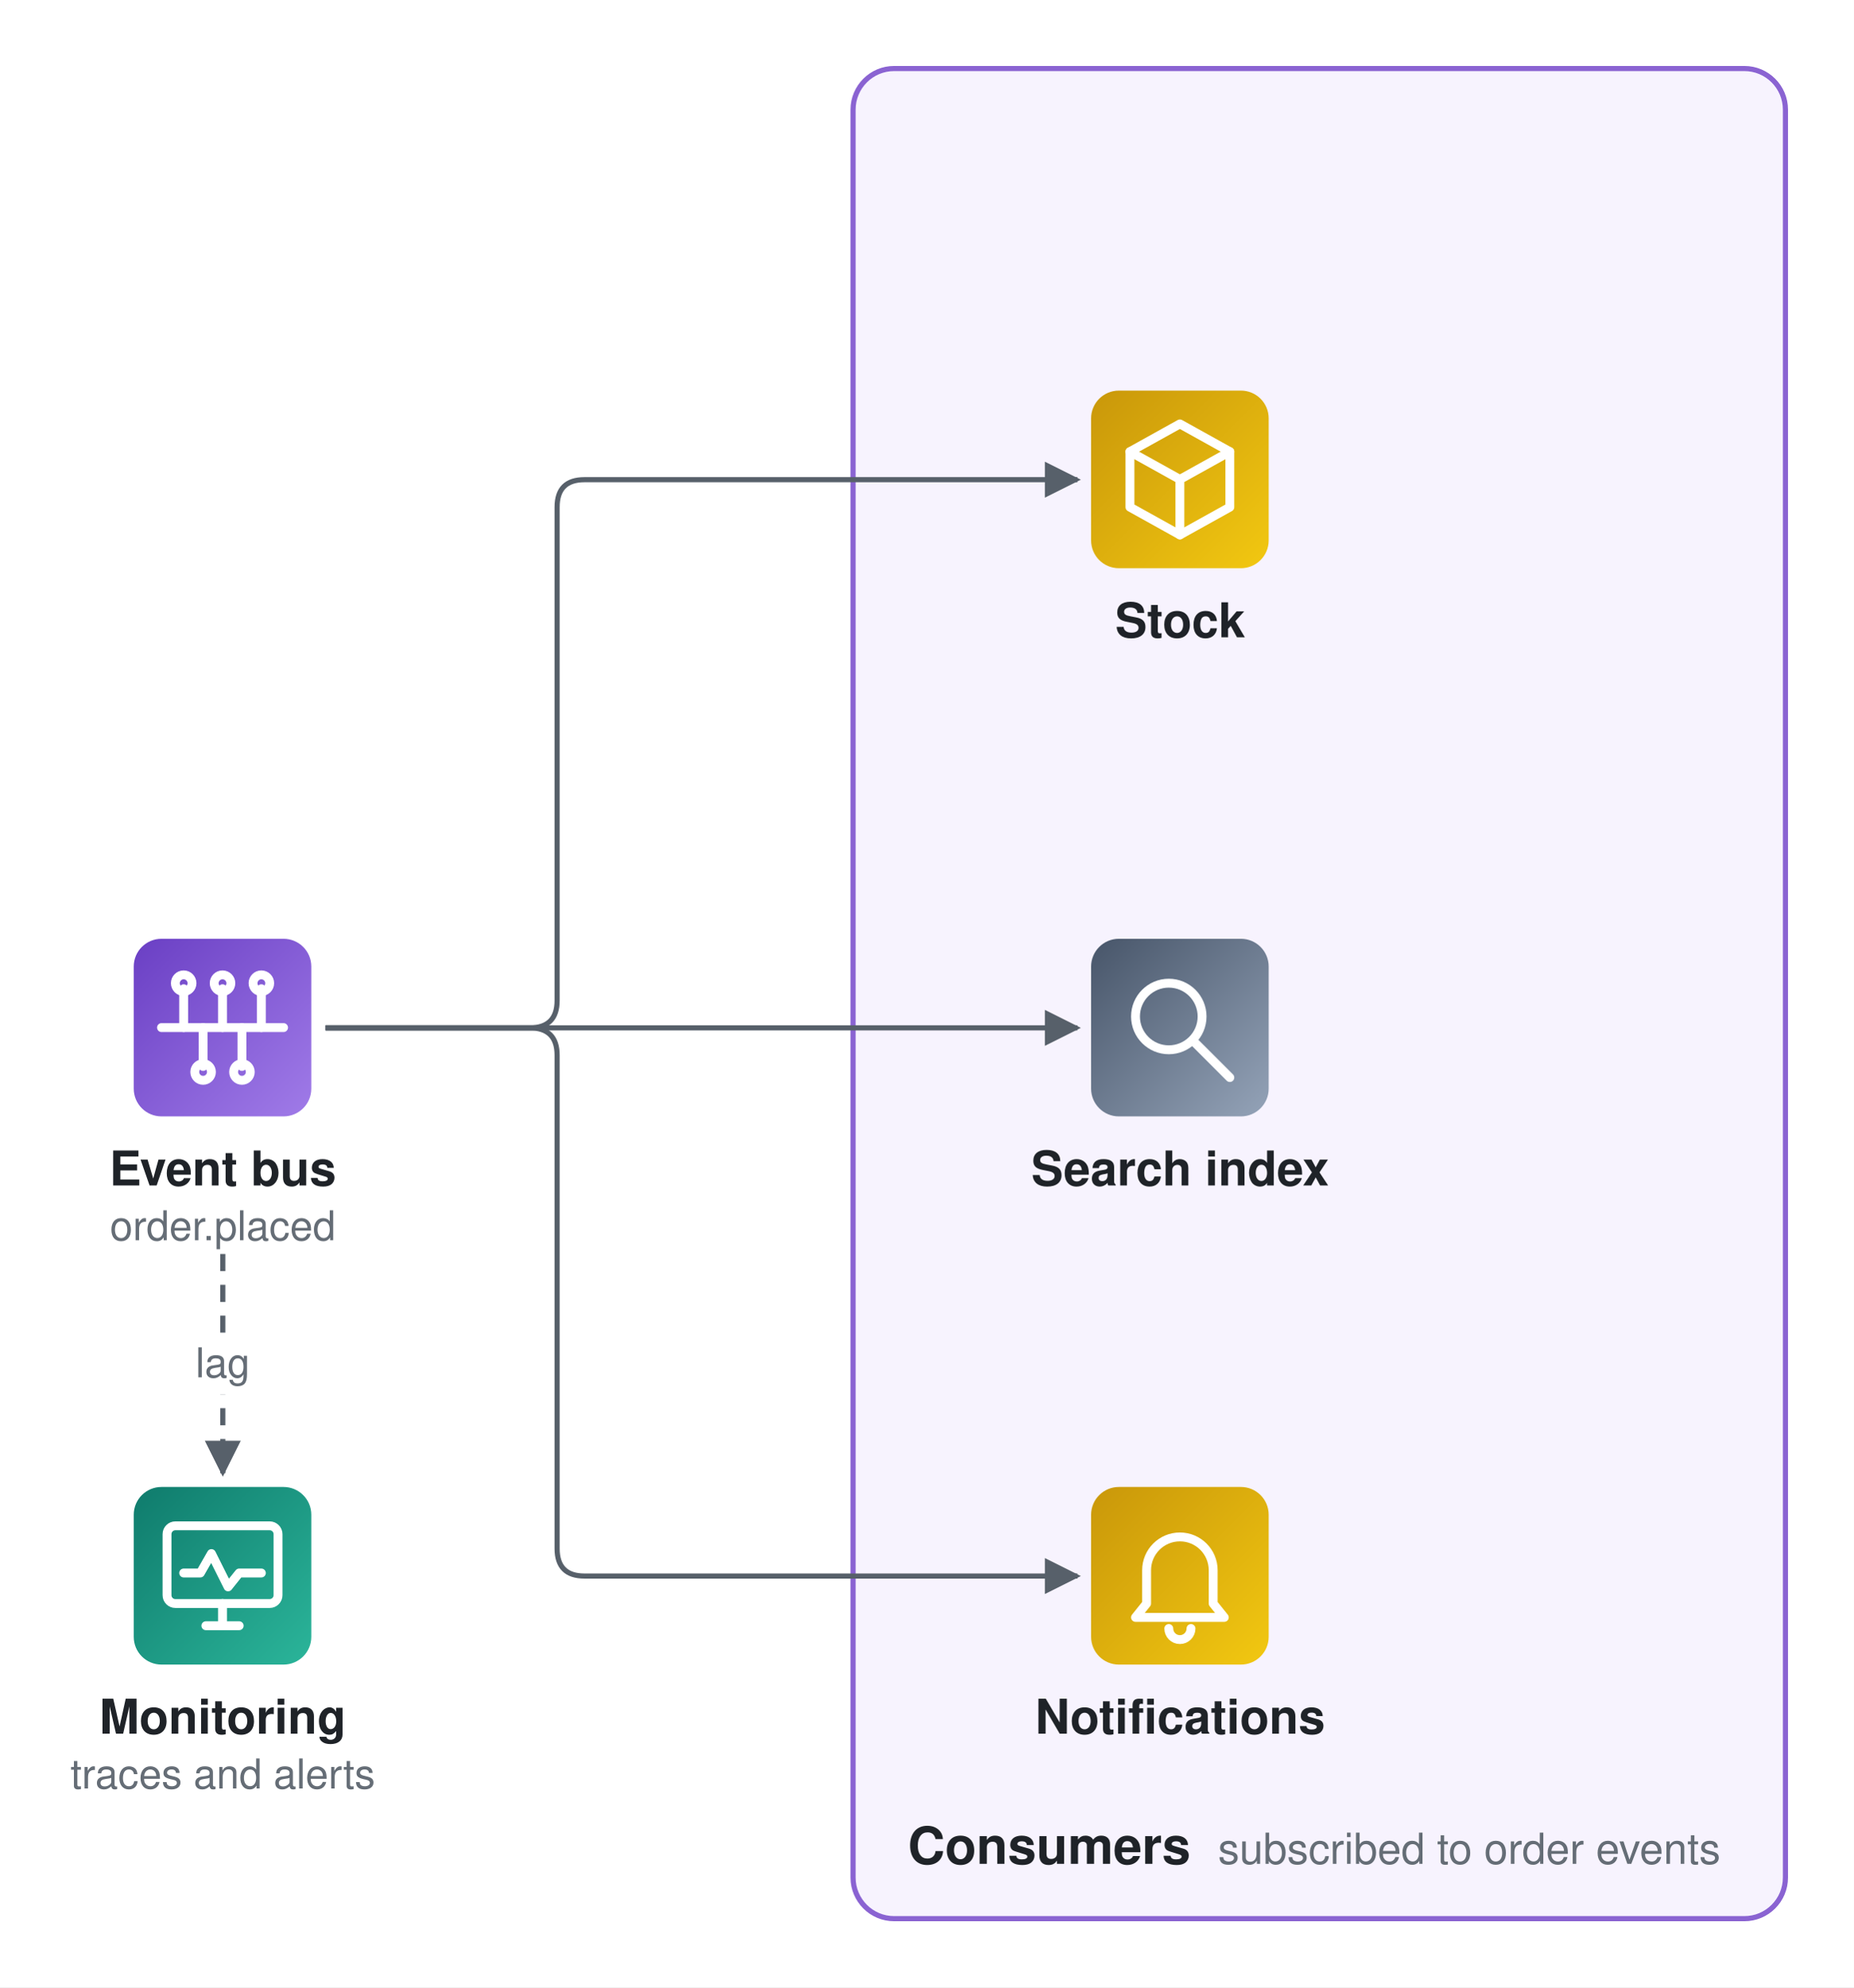
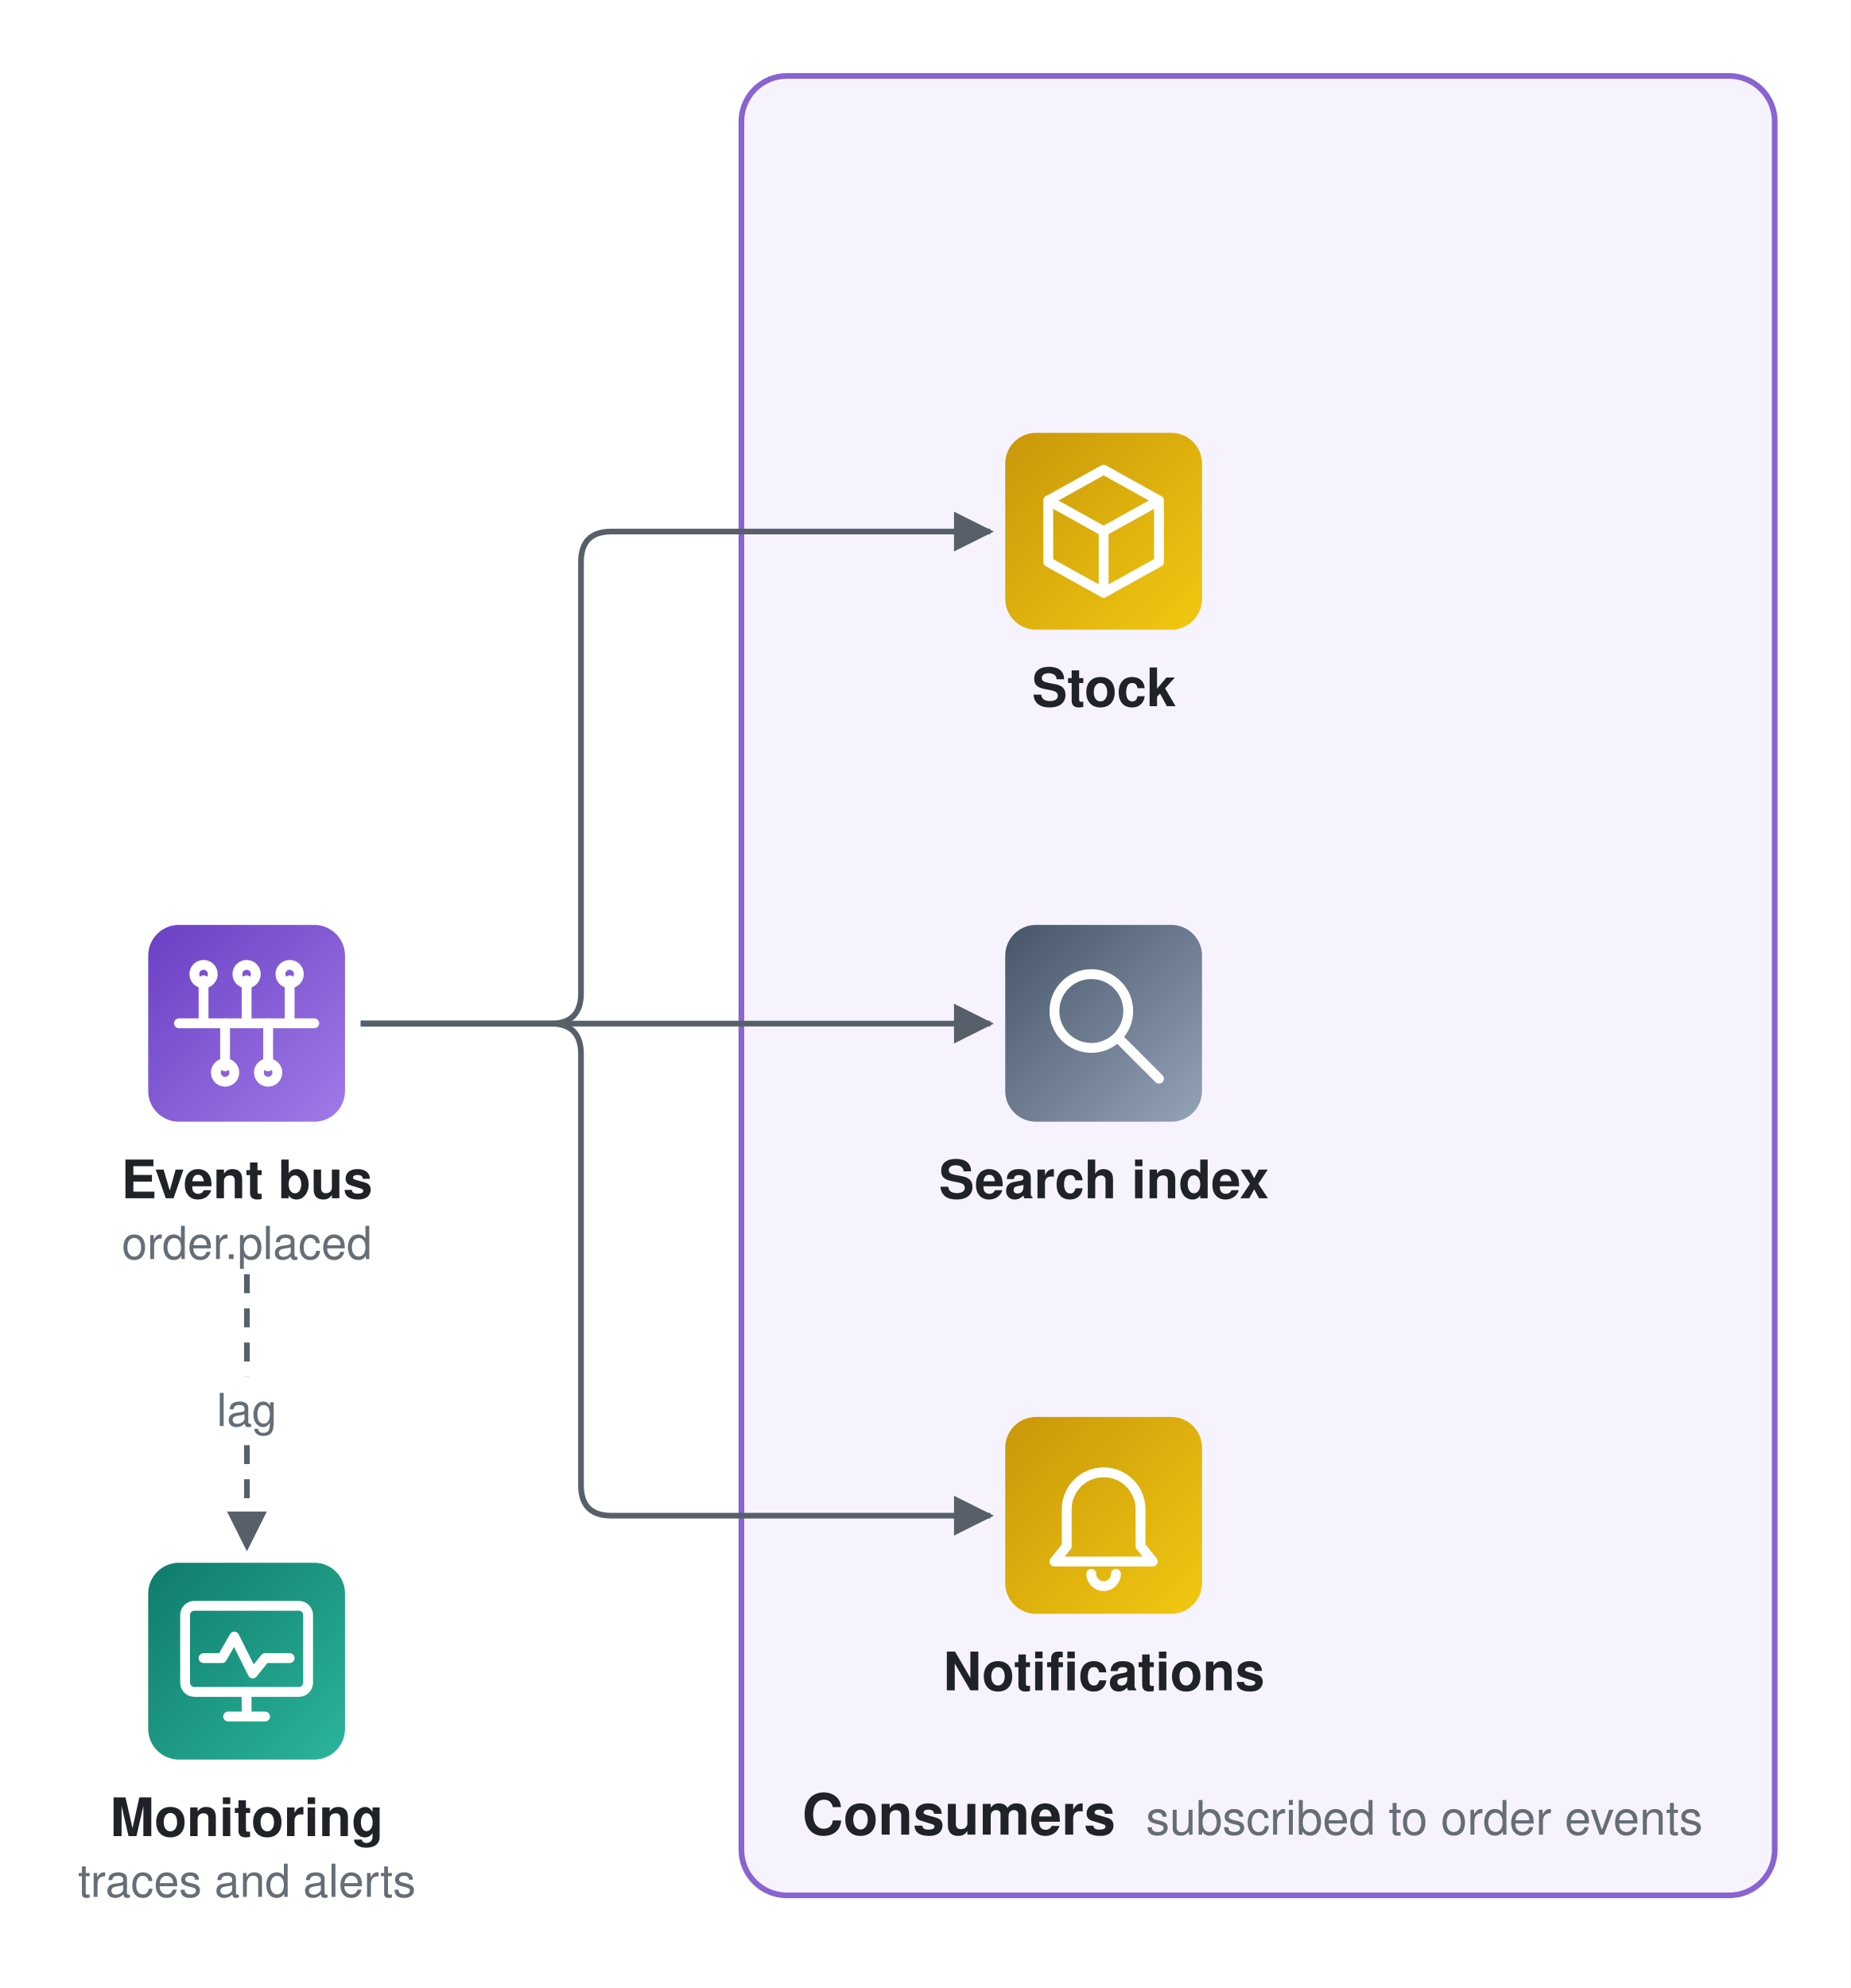
- <svg xmlns="http://www.w3.org/2000/svg" viewBox="-65.04 -140 541.24 580" width="541.24" height="580" font-family="-apple-system, BlinkMacSystemFont, 'Segoe UI', Helvetica, Arial, sans-serif" role="img" aria-labelledby="event-driven-consumers-light-title" aria-describedby="event-driven-consumers-light-desc">
+ <svg xmlns="http://www.w3.org/2000/svg" viewBox="-65.04 -140 487.49 523.6" width="487.49" height="523.6" font-family="-apple-system, BlinkMacSystemFont, 'Segoe UI', Helvetica, Arial, sans-serif" role="img" aria-labelledby="event-driven-consumers-light-title" aria-describedby="event-driven-consumers-light-desc">
  <defs>
    <linearGradient id="tile-amber" x1="0" y1="0" x2="1" y2="1">
      <stop offset="0" stop-color="#c9970a" />
      <stop offset="1" stop-color="#f2c811" />
    </linearGradient>
    <linearGradient id="tile-slate" x1="0" y1="0" x2="1" y2="1">
      <stop offset="0" stop-color="#475569" />
      <stop offset="1" stop-color="#94a3b8" />
    </linearGradient>
    <linearGradient id="tile-teal" x1="0" y1="0" x2="1" y2="1">
      <stop offset="0" stop-color="#0f7b6c" />
      <stop offset="1" stop-color="#2bb59a" />
    </linearGradient>
    <linearGradient id="tile-violet" x1="0" y1="0" x2="1" y2="1">
      <stop offset="0" stop-color="#6a3fc4" />
      <stop offset="1" stop-color="#a07be8" />
    </linearGradient>
  </defs>
-   <rect x="-65.04" y="-140" width="541.24" height="580" fill="#ffffff" />
+   <rect x="-65.04" y="-140" width="487.49" height="523.6" fill="#ffffff" />
  <g class="dg-body">
    <g class="grp" data-id="consumers" id="g-consumers">
-       <rect x="184" y="-120" width="272.2" height="540" rx="12" stroke-width="1.5" fill="#f7f3fe" stroke="#8a63d2" />
-       <text class="gtitle" x="200" y="404" font-size="15" font-weight="600" fill="#1f2328">Consumers<tspan class="gsub" dx="8" font-size="12.5" font-weight="400" fill="#656d76">subscribed to order events</tspan>
+       <rect x="130.25" y="-120" width="272.2" height="479.2" rx="12" stroke-width="1.5" fill="#f7f3fe" stroke="#8a63d2" />
+       <text class="gtitle" x="146.25" y="343.2" font-size="15" font-weight="600" fill="#1f2328">Consumers<tspan class="gsub" dx="8" font-size="12.5" font-weight="400" fill="#656d76">subscribed to order events</tspan>
      </text>
    </g>
    <g class="edge" id="e-bus-_stock" data-id="bus-&gt;stock" data-from="bus" data-to="stock">
-       <path class="base" d="M30 160 L89.6 160 Q97.6 160 97.6 152 L97.6 8 Q97.6 0 105.6 0 L249.5 0" fill="none" stroke-width="1.5" stroke="#57606a" />
-       <path class="head" d="M250.5 0L240 5.25L240 -5.25z" fill="#57606a" />
+       <path class="base" d="M30 129.6 L80 129.6 Q88 129.6 88 121.6 L88 8 Q88 0 96 0 L195.8 0" fill="none" stroke-width="1.5" stroke="#57606a" />
+       <path class="head" d="M196.75 0L186.25 5.25L186.25 -5.25z" fill="#57606a" />
    </g>
    <g class="edge" id="e-bus-_search" data-id="bus-&gt;search" data-from="bus" data-to="search">
-       <path class="base" d="M30 160 L249.5 160" fill="none" stroke-width="1.5" stroke="#57606a" />
-       <path class="head" d="M250.5 160L240 165.25L240 154.75z" fill="#57606a" />
+       <path class="base" d="M30 129.6 L195.8 129.6" fill="none" stroke-width="1.5" stroke="#57606a" />
+       <path class="head" d="M196.75 129.6L186.25 134.85L186.25 124.35z" fill="#57606a" />
    </g>
    <g class="edge" id="e-bus-_notify" data-id="bus-&gt;notify" data-from="bus" data-to="notify">
-       <path class="base" d="M30 160 L89.6 160 Q97.6 160 97.6 168 L97.6 312 Q97.6 320 105.6 320 L249.5 320" fill="none" stroke-width="1.5" stroke="#57606a" />
-       <path class="head" d="M250.5 320L240 325.25L240 314.75z" fill="#57606a" />
+       <path class="base" d="M30 129.6 L80 129.6 Q88 129.6 88 137.6 L88 251.2 Q88 259.2 96 259.2 L195.8 259.2" fill="none" stroke-width="1.5" stroke="#57606a" />
+       <path class="head" d="M196.75 259.2L186.25 264.45L186.25 253.95z" fill="#57606a" />
    </g>
    <g class="edge" id="e-bus-_monitor" data-id="bus-&gt;monitor" data-from="bus" data-to="monitor">
-       <path class="base" d="M0 226 L0 290" fill="none" stroke-width="1.5" stroke-dasharray="5 4" stroke="#57606a" />
-       <path class="head" d="M0 291L-5.25 280.5L5.25 280.5z" fill="#57606a" />
+       <path class="base" d="M0 195.6 L0 267.6" fill="none" stroke-width="1.5" stroke-dasharray="5 4" stroke="#57606a" />
+       <path class="head" d="M0 268.6L-5.25 258.1L5.25 258.1z" fill="#57606a" />
    </g>
    <g class="labels">
      <g class="elab" data-edge="bus-&gt;monitor">
-         <rect x="-13.35" y="249" width="26.7" height="18" rx="4" fill="#ffffff" />
-         <text class="elabel" x="0" y="262" font-size="12" text-anchor="middle" fill="#656d76">lag</text>
+         <rect x="-13.35" y="222.6" width="26.7" height="18" rx="4" fill="#ffffff" />
+         <text class="elabel" x="0" y="235.6" font-size="12" text-anchor="middle" fill="#656d76">lag</text>
      </g>
    </g>
    <g class="node" id="n-stock" data-id="stock">
-       <g class="tile" transform="translate(253.5 -26) scale(0.81)">
+       <g class="tile" transform="translate(199.75 -26) scale(0.81)">
        <rect width="64" height="64" rx="10" fill="url(#tile-amber)" />
        <g class="glyph" fill="none" stroke="#fff" stroke-width="3.2" stroke-linecap="round" stroke-linejoin="round">
          <path d="M32 12 50 22v20L32 52 14 42V22z" />
          <path d="M14 22l18 10 18-10M32 32v20" />
        </g>
      </g>
-       <text class="ntitle" x="279.5" y="46" font-size="14" font-weight="600" text-anchor="middle" fill="#1f2328">Stock</text>
+       <text class="ntitle" x="225.75" y="46" font-size="14" font-weight="600" text-anchor="middle" fill="#1f2328">Stock</text>
    </g>
    <g class="node" id="n-search" data-id="search">
-       <g class="tile" transform="translate(253.5 134) scale(0.81)">
+       <g class="tile" transform="translate(199.75 103.6) scale(0.81)">
        <rect width="64" height="64" rx="10" fill="url(#tile-slate)" />
        <g class="glyph" fill="none" stroke="#fff" stroke-width="3.2" stroke-linecap="round" stroke-linejoin="round">
          <circle cx="28" cy="28" r="12" />
          <path d="M37 37l13 13" />
        </g>
      </g>
-       <text class="ntitle" x="279.5" y="206" font-size="14" font-weight="600" text-anchor="middle" fill="#1f2328">Search index</text>
+       <text class="ntitle" x="225.75" y="175.6" font-size="14" font-weight="600" text-anchor="middle" fill="#1f2328">Search index</text>
    </g>
    <g class="node" id="n-notify" data-id="notify">
-       <g class="tile" transform="translate(253.5 294) scale(0.81)">
+       <g class="tile" transform="translate(199.75 233.2) scale(0.81)">
        <rect width="64" height="64" rx="10" fill="url(#tile-amber)" />
        <g class="glyph" fill="none" stroke="#fff" stroke-width="3.2" stroke-linecap="round" stroke-linejoin="round">
          <path d="M20 42V30a12 12 0 0 1 24 0v12l4 5H16z" />
          <path d="M28 51a4 4 0 0 0 8 0" />
        </g>
      </g>
-       <text class="ntitle" x="279.5" y="366" font-size="14" font-weight="600" text-anchor="middle" fill="#1f2328">Notifications</text>
+       <text class="ntitle" x="225.75" y="305.2" font-size="14" font-weight="600" text-anchor="middle" fill="#1f2328">Notifications</text>
    </g>
    <g class="node" id="n-bus" data-id="bus">
-       <g class="tile" transform="translate(-26 134) scale(0.81)">
+       <g class="tile" transform="translate(-26 103.6) scale(0.81)">
        <rect width="64" height="64" rx="10" fill="url(#tile-violet)" />
        <g class="glyph" fill="none" stroke="#fff" stroke-width="3.2" stroke-linecap="round" stroke-linejoin="round">
          <path d="M10 32h44" />
          <path d="M18 18v14M32 18v14M46 18v14M25 46V32M39 46V32" />
          <circle cx="18" cy="16" r="3" />
          <circle cx="32" cy="16" r="3" />
          <circle cx="46" cy="16" r="3" />
          <circle cx="25" cy="48" r="3" />
          <circle cx="39" cy="48" r="3" />
        </g>
      </g>
-       <text class="ntitle" x="0" y="206" font-size="14" font-weight="600" text-anchor="middle" fill="#1f2328">Event bus</text>
-       <text class="nsub" x="0" y="222" font-size="12" text-anchor="middle" fill="#656d76">order.placed</text>
+       <text class="ntitle" x="0" y="175.6" font-size="14" font-weight="600" text-anchor="middle" fill="#1f2328">Event bus</text>
+       <text class="nsub" x="0" y="191.6" font-size="12" text-anchor="middle" fill="#656d76">order.placed</text>
    </g>
    <g class="node" id="n-monitor" data-id="monitor">
-       <g class="tile" transform="translate(-26 294) scale(0.81)">
+       <g class="tile" transform="translate(-26 271.6) scale(0.81)">
        <rect width="64" height="64" rx="10" fill="url(#tile-teal)" />
        <g class="glyph" fill="none" stroke="#fff" stroke-width="3.2" stroke-linecap="round" stroke-linejoin="round">
          <rect x="12" y="14" width="40" height="28" rx="3" />
          <path d="M26 50h12M32 42v8" />
          <path d="M18 31h6l4-7 6 12 4-5h8" />
        </g>
      </g>
-       <text class="ntitle" x="0" y="366" font-size="14" font-weight="600" text-anchor="middle" fill="#1f2328">Monitoring</text>
-       <text class="nsub" x="0" y="382" font-size="12" text-anchor="middle" fill="#656d76">traces and alerts</text>
+       <text class="ntitle" x="0" y="343.6" font-size="14" font-weight="600" text-anchor="middle" fill="#1f2328">Monitoring</text>
+       <text class="nsub" x="0" y="359.6" font-size="12" text-anchor="middle" fill="#656d76">traces and alerts</text>
    </g>
  </g>
</svg>
